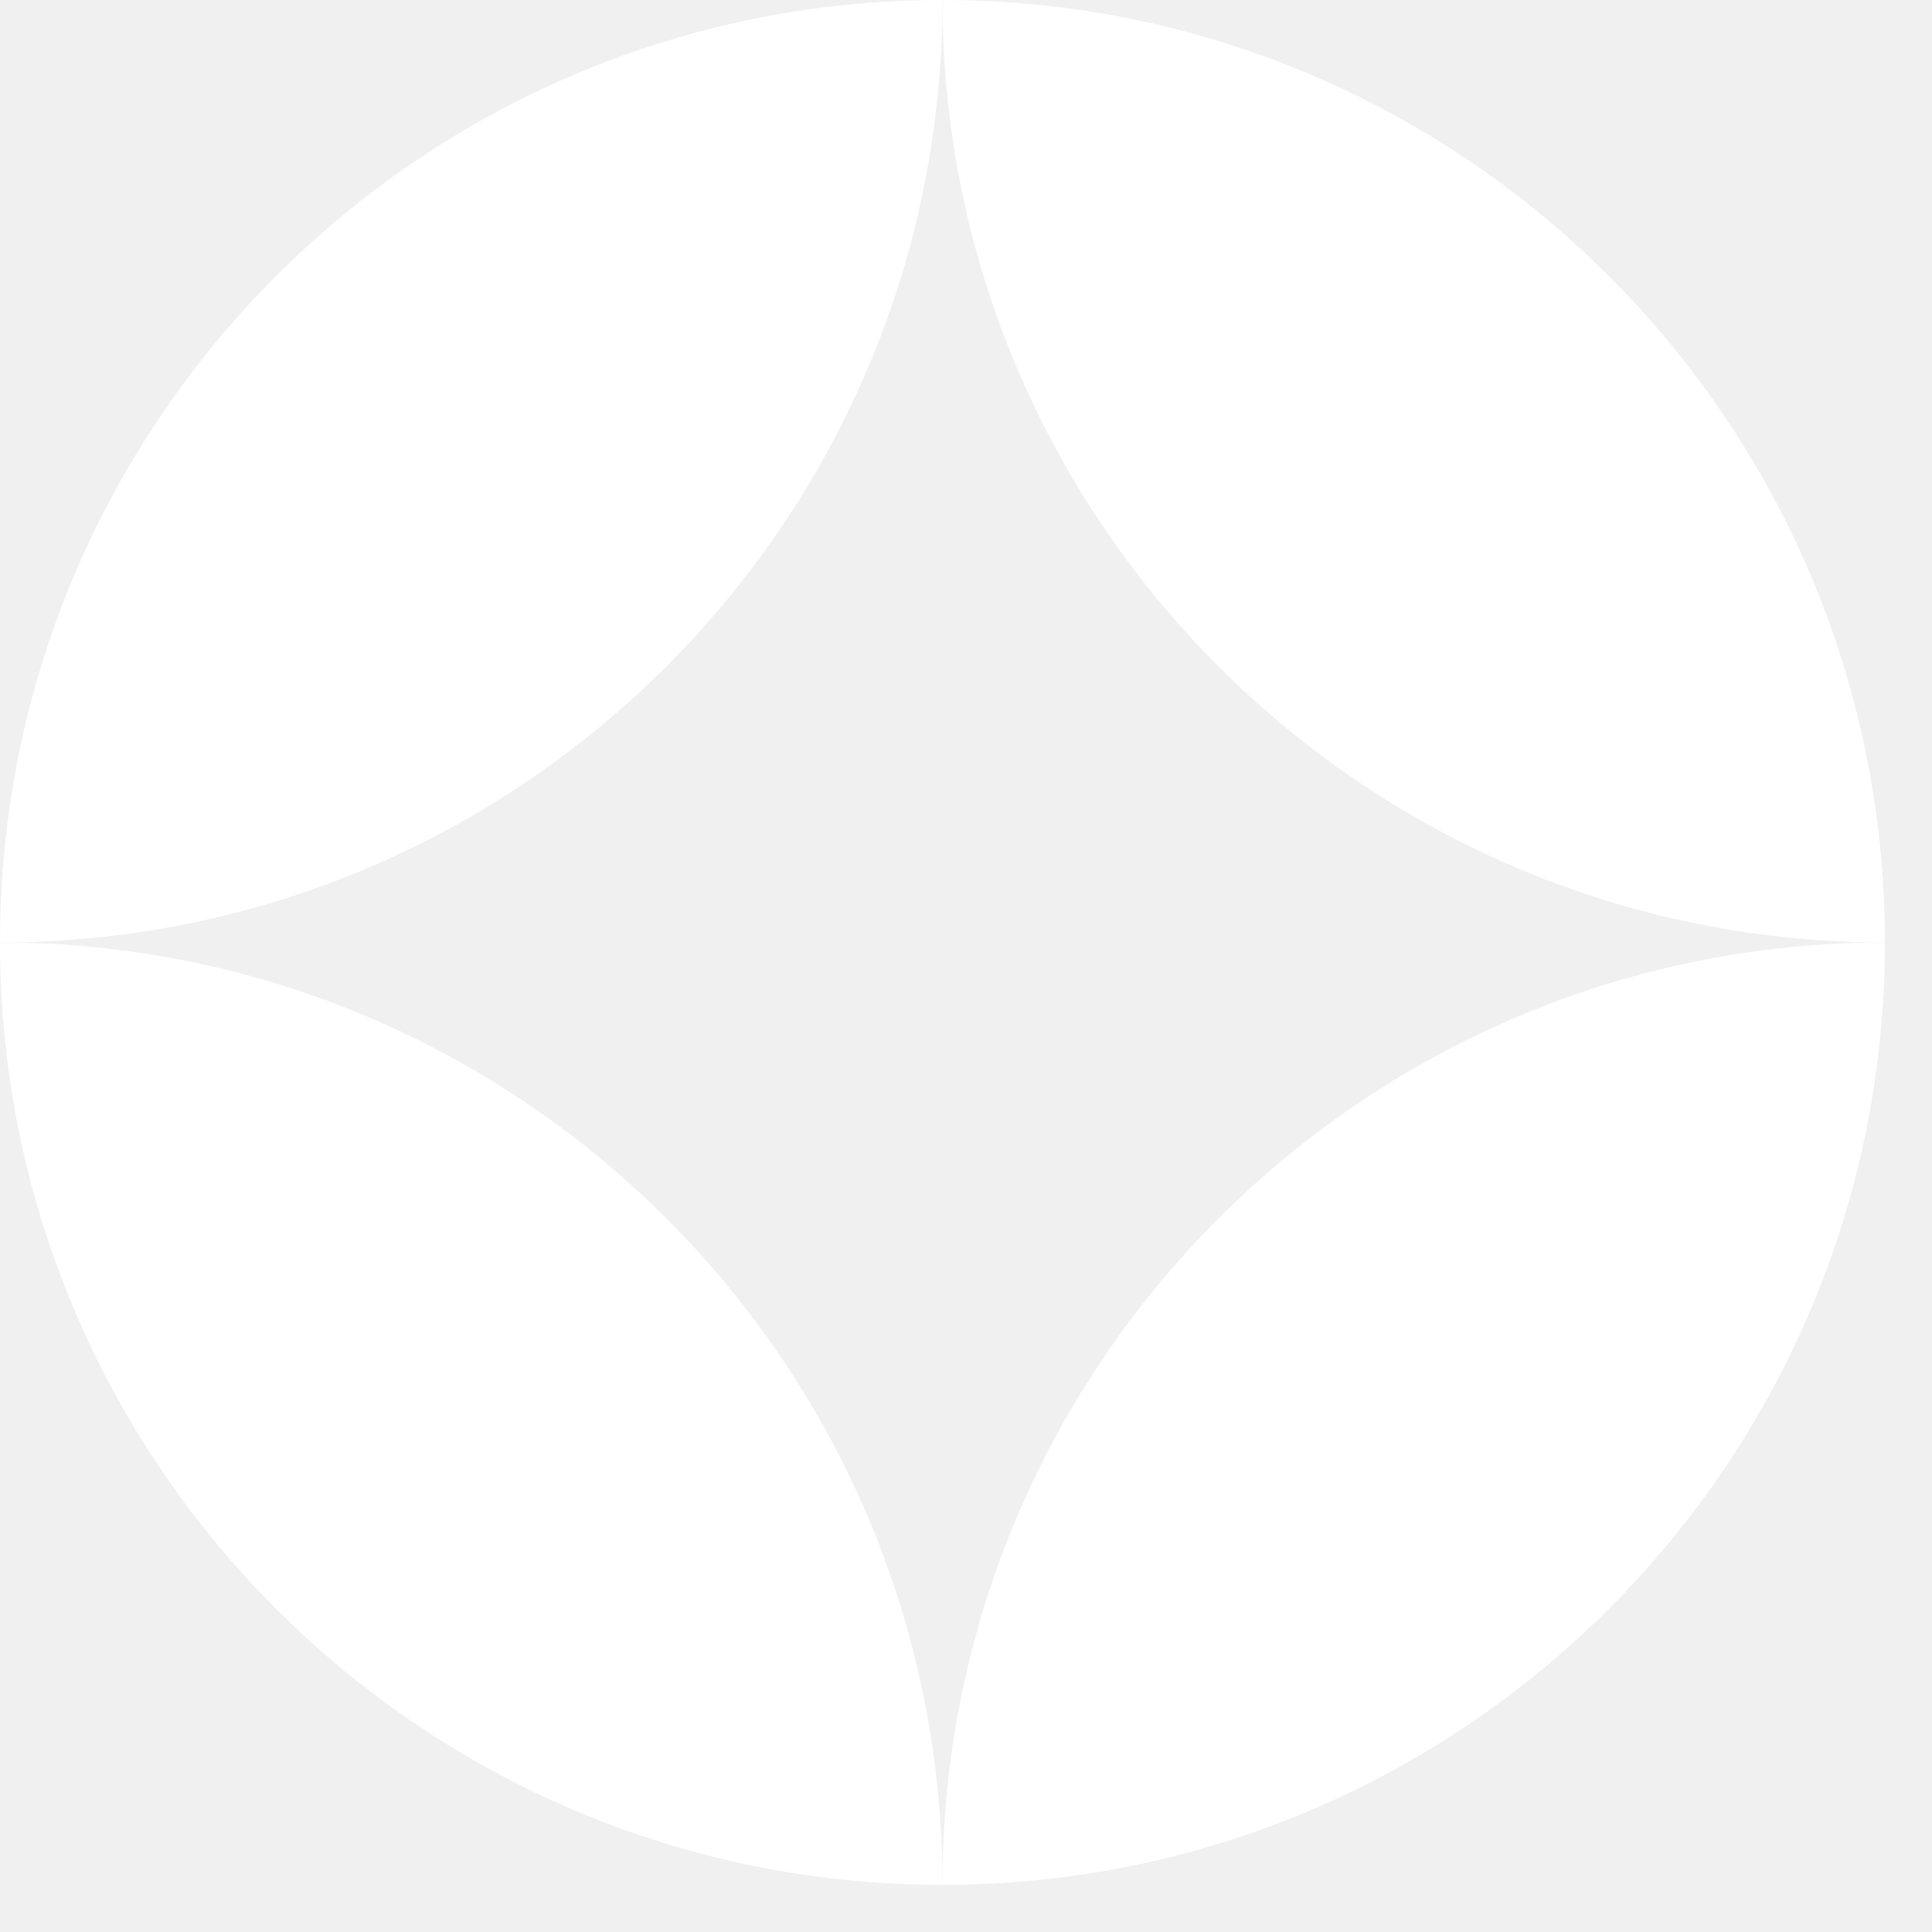
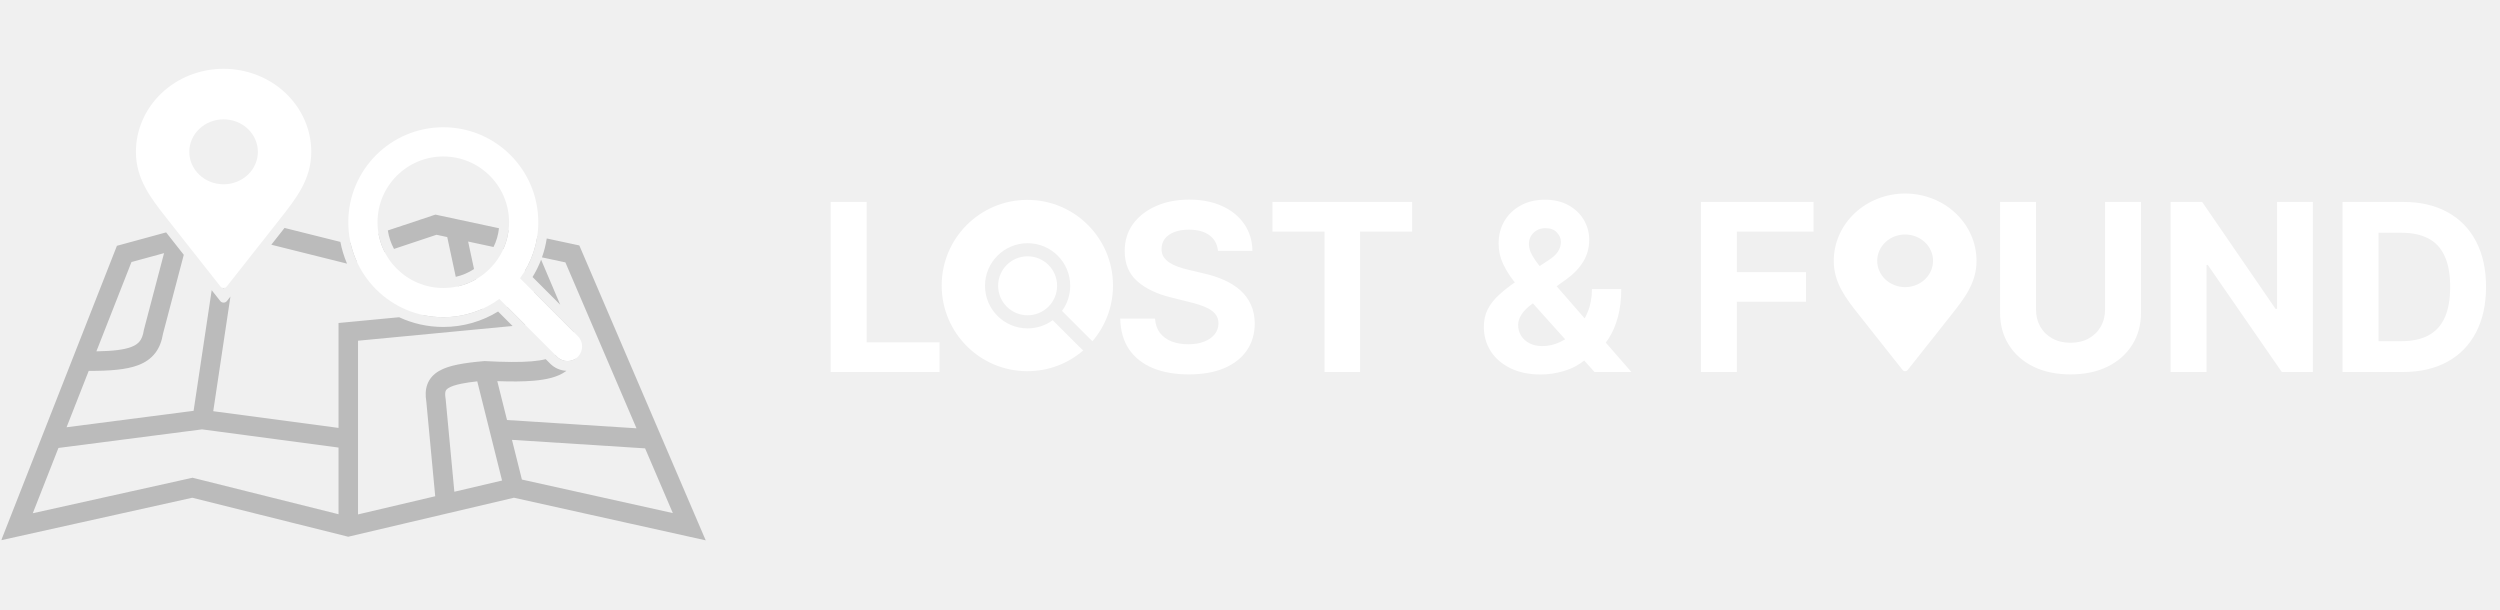
- <svg xmlns="http://www.w3.org/2000/svg" width="37" height="37" viewBox="0 0 37 37" fill="none">
-   <g clip-path="url(#clip0_126_79)">
-     <path d="M18.049 0C8.081 0 0 8.081 0 18.049C9.968 18.049 18.049 9.968 18.049 0Z" fill="white" />
-     <path d="M18.049 36.097C28.017 36.097 36.098 28.017 36.098 18.049C26.13 18.049 18.049 26.13 18.049 36.097Z" fill="white" />
-     <path d="M18.049 0C28.017 0 36.098 8.081 36.098 18.049C26.13 18.049 18.049 9.968 18.049 0Z" fill="white" />
-     <path d="M18.049 36.097C8.081 36.097 -8.71436e-07 28.017 0 18.049C9.968 18.049 18.049 26.13 18.049 36.097Z" fill="white" />
+ <svg xmlns="http://www.w3.org/2000/svg" width="788" height="192" viewBox="0 0 788 192" fill="none">
+   <mask id="mask0_1_20" style="mask-type:luminance" maskUnits="userSpaceOnUse" x="0" y="0" width="788" height="192">
+     <path d="M787.6 0H0.4V192H787.6V0Z" fill="white" />
+   </mask>
+   <g mask="url(#mask0_1_20)">
+     <path d="M261.836 117.253V63.652H273.169V107.909H296.148V117.253H261.836ZM383.903 79.068C383.694 76.957 382.795 75.316 381.208 74.147C379.62 72.978 377.465 72.394 374.743 72.394C372.894 72.394 371.332 72.656 370.058 73.179C368.785 73.685 367.808 74.392 367.127 75.299C366.464 76.206 366.133 77.236 366.133 78.387C366.098 79.347 366.298 80.184 366.734 80.9C367.188 81.615 367.808 82.235 368.593 82.758C369.378 83.264 370.285 83.709 371.315 84.093C372.344 84.459 373.443 84.773 374.612 85.035L379.428 86.187C381.766 86.71 383.912 87.408 385.866 88.28C387.821 89.153 389.513 90.226 390.944 91.499C392.374 92.773 393.482 94.274 394.268 96.001C395.07 97.728 395.48 99.709 395.498 101.942C395.48 105.222 394.643 108.066 392.985 110.474C391.345 112.865 388.972 114.723 385.866 116.049C382.778 117.358 379.053 118.012 374.691 118.012C370.364 118.012 366.595 117.349 363.384 116.023C360.191 114.697 357.696 112.734 355.899 110.134C354.119 107.517 353.186 104.28 353.099 100.424H364.065C364.187 102.221 364.702 103.722 365.609 104.926C366.534 106.112 367.764 107.011 369.299 107.622C370.852 108.215 372.606 108.511 374.56 108.511C376.479 108.511 378.146 108.232 379.559 107.674C380.99 107.116 382.098 106.339 382.883 105.345C383.668 104.35 384.06 103.207 384.06 101.916C384.06 100.712 383.703 99.7 382.987 98.88C382.289 98.06 381.26 97.362 379.899 96.786C378.556 96.21 376.907 95.687 374.953 95.216L369.116 93.75C364.597 92.651 361.029 90.932 358.412 88.594C355.794 86.256 354.495 83.107 354.512 79.146C354.495 75.901 355.358 73.066 357.103 70.64C358.865 68.215 361.282 66.322 364.353 64.961C367.424 63.6 370.913 62.919 374.822 62.919C378.8 62.919 382.272 63.6 385.238 64.961C388.222 66.322 390.542 68.215 392.2 70.64C393.858 73.066 394.713 75.875 394.765 79.068H383.903ZM401.079 72.996V63.652H445.1V72.996H428.691V117.253H417.489V72.996H401.079ZM485.635 118.038C481.936 118.038 478.743 117.375 476.056 116.049C473.369 114.723 471.301 112.926 469.853 110.658C468.422 108.372 467.707 105.824 467.707 103.015C467.707 100.921 468.125 99.063 468.963 97.441C469.8 95.818 470.97 94.326 472.47 92.965C473.971 91.587 475.715 90.217 477.704 88.856L488.095 82.025C489.438 81.17 490.424 80.272 491.052 79.329C491.68 78.37 491.994 77.332 491.994 76.215C491.994 75.151 491.567 74.165 490.712 73.257C489.857 72.35 488.644 71.905 487.074 71.923C486.027 71.923 485.12 72.158 484.352 72.629C483.584 73.083 482.983 73.685 482.546 74.435C482.128 75.168 481.918 75.988 481.918 76.895C481.918 78.012 482.232 79.146 482.86 80.298C483.489 81.449 484.326 82.671 485.373 83.962C486.42 85.236 487.563 86.614 488.801 88.097L514.215 117.253H502.594L481.395 93.646C479.999 92.058 478.603 90.4 477.207 88.673C475.829 86.928 474.677 85.079 473.752 83.124C472.828 81.153 472.365 79.015 472.365 76.712C472.365 74.112 472.967 71.774 474.171 69.698C475.393 67.622 477.103 65.982 479.301 64.778C481.499 63.556 484.064 62.946 486.996 62.946C489.857 62.946 492.326 63.53 494.402 64.699C496.496 65.851 498.101 67.386 499.218 69.305C500.352 71.207 500.919 73.301 500.919 75.587C500.919 78.117 500.291 80.411 499.035 82.47C497.796 84.511 496.051 86.344 493.8 87.966L482.86 95.844C481.377 96.926 480.278 98.034 479.563 99.168C478.865 100.285 478.516 101.358 478.516 102.387C478.516 103.661 478.83 104.804 479.458 105.816C480.086 106.828 480.976 107.63 482.128 108.224C483.279 108.799 484.631 109.087 486.184 109.087C488.069 109.087 489.927 108.66 491.759 107.805C493.608 106.932 495.283 105.702 496.784 104.114C498.302 102.509 499.515 100.607 500.422 98.409C501.329 96.21 501.783 93.776 501.783 91.107H511.022C511.022 94.387 510.664 97.345 509.949 99.979C509.233 102.597 508.239 104.882 506.965 106.836C505.691 108.773 504.234 110.361 502.594 111.6C502.071 111.931 501.565 112.245 501.076 112.542C500.588 112.839 500.082 113.153 499.558 113.484C497.569 115.089 495.345 116.25 492.884 116.965C490.442 117.68 488.025 118.038 485.635 118.038ZM536.127 117.253V63.652H571.617V72.996H547.46V85.768H569.261V95.111H547.46V117.253H536.127ZM663.52 63.652H674.853V98.461C674.853 102.37 673.919 105.79 672.053 108.721C670.203 111.652 667.612 113.938 664.279 115.578C660.947 117.201 657.065 118.012 652.633 118.012C648.183 118.012 644.293 117.201 640.96 115.578C637.627 113.938 635.036 111.652 633.187 108.721C631.337 105.79 630.413 102.37 630.413 98.461V63.652H641.745V97.493C641.745 99.534 642.19 101.349 643.08 102.937C643.987 104.525 645.261 105.772 646.901 106.679C648.541 107.587 650.452 108.04 652.633 108.04C654.831 108.04 656.742 107.587 658.364 106.679C660.005 105.772 661.27 104.525 662.159 102.937C663.067 101.349 663.52 99.534 663.52 97.493V63.652ZM729.01 63.652V117.253H719.221L695.902 83.517H695.509V117.253H684.177V63.652H694.122L717.258 97.362H717.73V63.652H729.01ZM757.374 117.253H738.373V63.652H757.531C762.922 63.652 767.563 64.725 771.454 66.871C775.345 69 778.338 72.062 780.431 76.058C782.543 80.053 783.598 84.834 783.598 90.4C783.598 95.984 782.543 100.782 780.431 104.795C778.338 108.808 775.328 111.888 771.402 114.034C767.494 116.18 762.818 117.253 757.374 117.253ZM749.705 107.543H756.903C760.253 107.543 763.071 106.95 765.356 105.763C767.659 104.559 769.387 102.701 770.538 100.189C771.707 97.659 772.292 94.396 772.292 90.4C772.292 86.44 771.707 83.203 770.538 80.69C769.387 78.178 767.668 76.328 765.382 75.142C763.097 73.955 760.279 73.362 756.929 73.362H749.705V107.543Z" fill="white" />
+     <path d="M586.102 99.451C589.133 103.283 592.165 107.115 595.2 110.947L599.698 116.616L599.705 116.622C599.75 116.682 599.804 116.735 599.865 116.78C599.873 116.793 599.885 116.804 599.899 116.811C599.944 116.841 599.991 116.868 600.039 116.893C600.058 116.904 600.078 116.913 600.099 116.918C600.152 116.944 600.208 116.963 600.266 116.975H600.286C600.356 116.993 600.427 117.001 600.5 117C600.567 117.001 600.635 116.992 600.7 116.975C600.716 116.976 600.732 116.974 600.746 116.969C600.791 116.962 600.835 116.947 600.873 116.924C600.901 116.916 600.928 116.906 600.954 116.893C600.975 116.885 600.995 116.874 601.014 116.862C601.042 116.847 601.069 116.83 601.094 116.811L601.114 116.792C601.177 116.748 601.233 116.695 601.28 116.635L601.3 116.616L606.093 110.57C609.03 106.863 611.964 103.157 614.896 99.451L615.07 99.225C619.148 94.072 623 89.201 623 82.21C623 76.585 620.629 71.19 616.41 67.212C612.19 63.235 606.467 61 600.5 61C594.533 61 588.81 63.234 584.59 67.212C580.371 71.19 578 76.585 578 82.21C578 89.201 581.851 94.071 585.929 99.23L586.102 99.451ZM600.499 73.912C602.833 73.913 605.071 74.788 606.721 76.344C608.371 77.901 609.297 80.011 609.296 82.211C609.296 84.412 608.368 86.522 606.717 88.077C605.065 89.632 602.827 90.505 600.493 90.504C598.159 90.503 595.92 89.629 594.27 88.072C592.621 86.516 591.694 84.405 591.695 82.205C591.697 80.005 592.626 77.896 594.277 76.341C595.928 74.786 598.166 73.912 600.499 73.912Z" fill="white" />
+     <path fill-rule="evenodd" clip-rule="evenodd" d="M71.146 95.204C71.122 95.221 71.096 95.235 71.067 95.246C71.034 95.263 70.999 95.277 70.963 95.287C70.912 95.317 70.855 95.337 70.796 95.345C70.777 95.352 70.756 95.355 70.735 95.353C70.65 95.377 70.561 95.388 70.473 95.386C70.378 95.388 70.284 95.377 70.193 95.353H70.166C70.091 95.337 70.017 95.312 69.948 95.279C69.92 95.272 69.894 95.26 69.869 95.246C69.806 95.213 69.745 95.177 69.686 95.138C69.667 95.129 69.652 95.114 69.642 95.096C69.561 95.038 69.49 94.968 69.431 94.89L69.423 94.882L66.725 91.466L61.021 129.491L20.983 134.669L27.963 116.901C34.619 116.916 39.803 116.535 43.566 115.1C45.747 114.268 47.579 113.041 48.948 111.251C50.269 109.522 50.998 107.479 51.368 105.237L57.927 80.313C56.071 77.958 54.216 75.603 52.361 73.248L38.339 77.072L36.852 77.477L36.289 78.912L23.018 112.691L13.367 137.258L2.509 164.896L0.398 170.269L6.034 169.017L60.602 156.89L109.032 168.998L109.755 169.179L110.48 169.008L141.189 161.782L162.001 156.885L216.591 169.017L222.44 170.316L220.08 164.809L208.235 137.171L183.229 78.825L182.604 77.365L181.05 77.032L172.338 75.165C172.018 77.219 171.508 79.212 170.827 81.122L178.21 82.704L200.622 134.998L159.81 132.389L156.748 120.137C161.124 120.293 164.937 120.28 168.143 120.009C172.213 119.664 175.825 118.872 178.343 117.026C178.409 116.977 178.475 116.928 178.54 116.878C176.684 116.799 174.851 116.051 173.435 114.636L172.009 113.208C170.882 113.498 169.443 113.735 167.625 113.889C163.881 114.205 159.013 114.14 152.931 113.818L152.716 113.807L152.501 113.826C149.272 114.108 146.522 114.449 144.236 114.915C141.976 115.376 139.982 115.997 138.374 116.937C136.694 117.919 135.39 119.282 134.703 121.135C134.062 122.865 134.078 124.705 134.367 126.492L137.178 156.417L112.848 162.142V138.381V107.394L149.989 103.856L161.561 102.754L156.996 98.187C151.968 101.281 146.049 103.057 139.72 103.057C134.746 103.057 130.031 101.959 125.801 99.99L109.486 101.544L106.706 101.809V104.601V134.873L67.214 129.608L72.634 93.472L71.522 94.882L71.496 94.906C71.434 94.985 71.361 95.055 71.277 95.113L71.251 95.138C71.218 95.163 71.183 95.185 71.146 95.204ZM73.614 86.942L70.472 90.925L67.391 87.025L69.191 75.024L59.921 77.552C58.545 75.805 57.169 74.058 55.794 72.311L72.118 67.859L72.893 67.648L73.671 67.843L86.203 70.975C84.814 72.738 83.425 74.501 82.035 76.264L75.462 74.621L73.614 86.942ZM85.519 77.135L109.032 83.014L109.387 83.102C108.45 80.928 107.74 78.633 107.287 76.247L89.68 71.845C89.641 71.894 89.603 71.943 89.564 71.993L89.336 72.291C88.064 73.906 86.792 75.52 85.519 77.135ZM175.607 112.465L174.989 111.846C175.274 111.583 175.432 111.324 175.53 111.058C175.667 110.687 175.76 110.094 175.625 109.146C175.379 107.426 174.458 105.014 172.599 101.703L165.525 102.377L159.895 96.743L169.801 95.8L168.187 91.995L180.725 104.541C181.204 105.856 181.537 107.102 181.705 108.278C181.941 109.93 181.87 111.571 181.319 113.111C179.538 114.229 177.157 114.014 175.607 112.465ZM170.556 81.855L176.577 96.046L167.858 87.322C168.917 85.598 169.823 83.769 170.556 81.855ZM112.429 82.388C111.591 80.538 110.936 78.588 110.487 76.561L119.298 73.624C119.657 75.686 120.321 77.644 121.242 79.45L112.429 82.388ZM165.696 73.742L160.295 72.584C160.041 74.672 159.475 76.663 158.646 78.512L162.849 79.413L165.407 85.442C167.376 82.158 168.738 78.466 169.33 74.52L165.696 73.742ZM136.444 67.909L122.25 72.64C122.557 74.722 123.227 76.686 124.195 78.466L137.591 74L140.97 74.724L143.657 87.263C145.739 86.789 147.682 85.946 149.412 84.807L147.554 76.135L155.563 77.851C156.46 76.034 157.054 74.041 157.278 71.938L144.2 69.135L138.058 67.819L137.239 67.644L136.444 67.909ZM145.973 98.069L144.301 90.267C146.366 89.801 148.314 89.026 150.095 87.994L152.094 97.323C148.323 99.036 144.134 99.986 139.72 99.986C137.492 99.986 135.322 99.743 133.234 99.283L145.973 98.069ZM164.501 151.149L212.075 161.721L203.333 141.325L161.374 138.643L164.501 151.149ZM150.432 120.198L154.396 136.055L158.247 151.459L143.213 154.997L140.472 125.81L140.462 125.698L140.443 125.587C140.228 124.315 140.326 123.637 140.462 123.27C140.566 122.99 140.778 122.646 141.475 122.238C142.244 121.788 143.488 121.336 145.464 120.933C146.84 120.652 148.482 120.412 150.432 120.198ZM106.706 162.086V141.07L63.708 135.336L18.419 141.194L10.336 161.769L59.977 150.738L60.685 150.58L61.388 150.756L106.706 162.086ZM30.382 110.743C35.616 110.658 39.075 110.24 41.377 109.362C42.724 108.848 43.529 108.226 44.068 107.521C44.623 106.795 45.071 105.753 45.326 104.126L45.35 103.972L45.39 103.82L51.713 79.79L41.442 82.592L30.382 110.743Z" fill="#BBBBBB" />
+     <path d="M169.668 70.048C169.668 76.654 167.523 82.757 163.91 87.708L182.134 105.943C183.934 107.742 183.934 110.664 182.134 112.463C180.335 114.262 177.413 114.262 175.613 112.463L157.389 94.228C152.437 97.854 146.333 99.984 139.726 99.984C123.185 99.984 109.783 86.585 109.783 70.048C109.783 53.511 123.185 40.111 139.726 40.111C156.266 40.111 169.668 53.511 169.668 70.048ZM139.726 90.773C151.17 90.773 160.455 81.49 160.455 70.048C160.455 58.606 151.17 49.323 139.726 49.323C128.281 49.323 118.996 58.606 118.996 70.048C118.996 81.49 128.281 90.773 139.726 90.773Z" fill="white" />
+     <path d="M52.792 69.128C56.515 73.856 60.24 78.584 63.967 83.312L69.493 90.307L69.501 90.314C69.556 90.388 69.623 90.453 69.698 90.508C69.708 90.525 69.722 90.538 69.74 90.547C69.795 90.583 69.852 90.618 69.912 90.648C69.935 90.662 69.959 90.672 69.986 90.679C70.05 90.711 70.119 90.734 70.19 90.749H70.215C70.301 90.771 70.389 90.782 70.477 90.78C70.56 90.781 70.643 90.771 70.723 90.749C70.743 90.751 70.763 90.748 70.781 90.742C70.836 90.733 70.889 90.715 70.937 90.687C70.971 90.677 71.004 90.664 71.035 90.648C71.061 90.638 71.086 90.625 71.109 90.609C71.143 90.591 71.176 90.57 71.207 90.547L71.232 90.524C71.31 90.469 71.379 90.404 71.436 90.33L71.461 90.307L77.348 82.846C80.955 78.273 84.56 73.701 88.162 69.128L88.375 68.848C93.385 62.49 98.115 56.481 98.115 47.855C98.115 40.914 95.204 34.258 90.021 29.35C84.838 24.443 77.808 21.686 70.478 21.686C63.148 21.686 56.118 24.442 50.935 29.35C45.753 34.258 42.84 40.915 42.84 47.855C42.84 56.48 47.571 62.489 52.58 68.855L52.792 69.128ZM70.477 37.617C73.344 37.618 76.093 38.697 78.12 40.618C80.146 42.538 81.284 45.142 81.283 47.857C81.282 50.572 80.142 53.175 78.114 55.094C76.086 57.013 73.336 58.09 70.469 58.089C67.602 58.088 64.852 57.008 62.826 55.088C60.8 53.168 59.661 50.564 59.663 47.849C59.665 45.135 60.806 42.532 62.833 40.614C64.861 38.695 67.611 37.617 70.477 37.617Z" fill="white" />
+     <path fill-rule="evenodd" clip-rule="evenodd" d="M344.329 107.56C348.374 102.839 350.818 96.705 350.818 90C350.818 75.088 338.73 63 323.818 63C308.907 63 296.818 75.088 296.818 90C296.818 104.912 308.907 117 323.818 117C330.55 117 336.706 114.536 341.435 110.462C340.828 109.912 340.338 109.45 339.996 109.102L331.823 100.924C329.602 102.551 326.865 103.506 323.902 103.506C316.484 103.506 310.474 97.497 310.474 90.081C310.474 82.665 316.484 76.656 323.902 76.656C331.319 76.656 337.33 82.665 337.33 90.081C337.33 93.043 336.368 95.78 334.747 98L342.92 106.178C342.994 106.252 343.222 106.475 343.574 106.821C343.784 107.026 344.038 107.274 344.329 107.56ZM333.198 90.081C333.198 95.212 329.034 99.375 323.902 99.375C318.77 99.375 314.606 95.212 314.606 90.081C314.606 84.95 318.77 80.787 323.902 80.787C329.034 80.787 333.198 84.95 333.198 90.081Z" fill="white" />
  </g>
-   <defs>
-     <clipPath id="clip0_126_79">
-       <rect width="37" height="36.098" fill="white" />
-     </clipPath>
-   </defs>
</svg>
